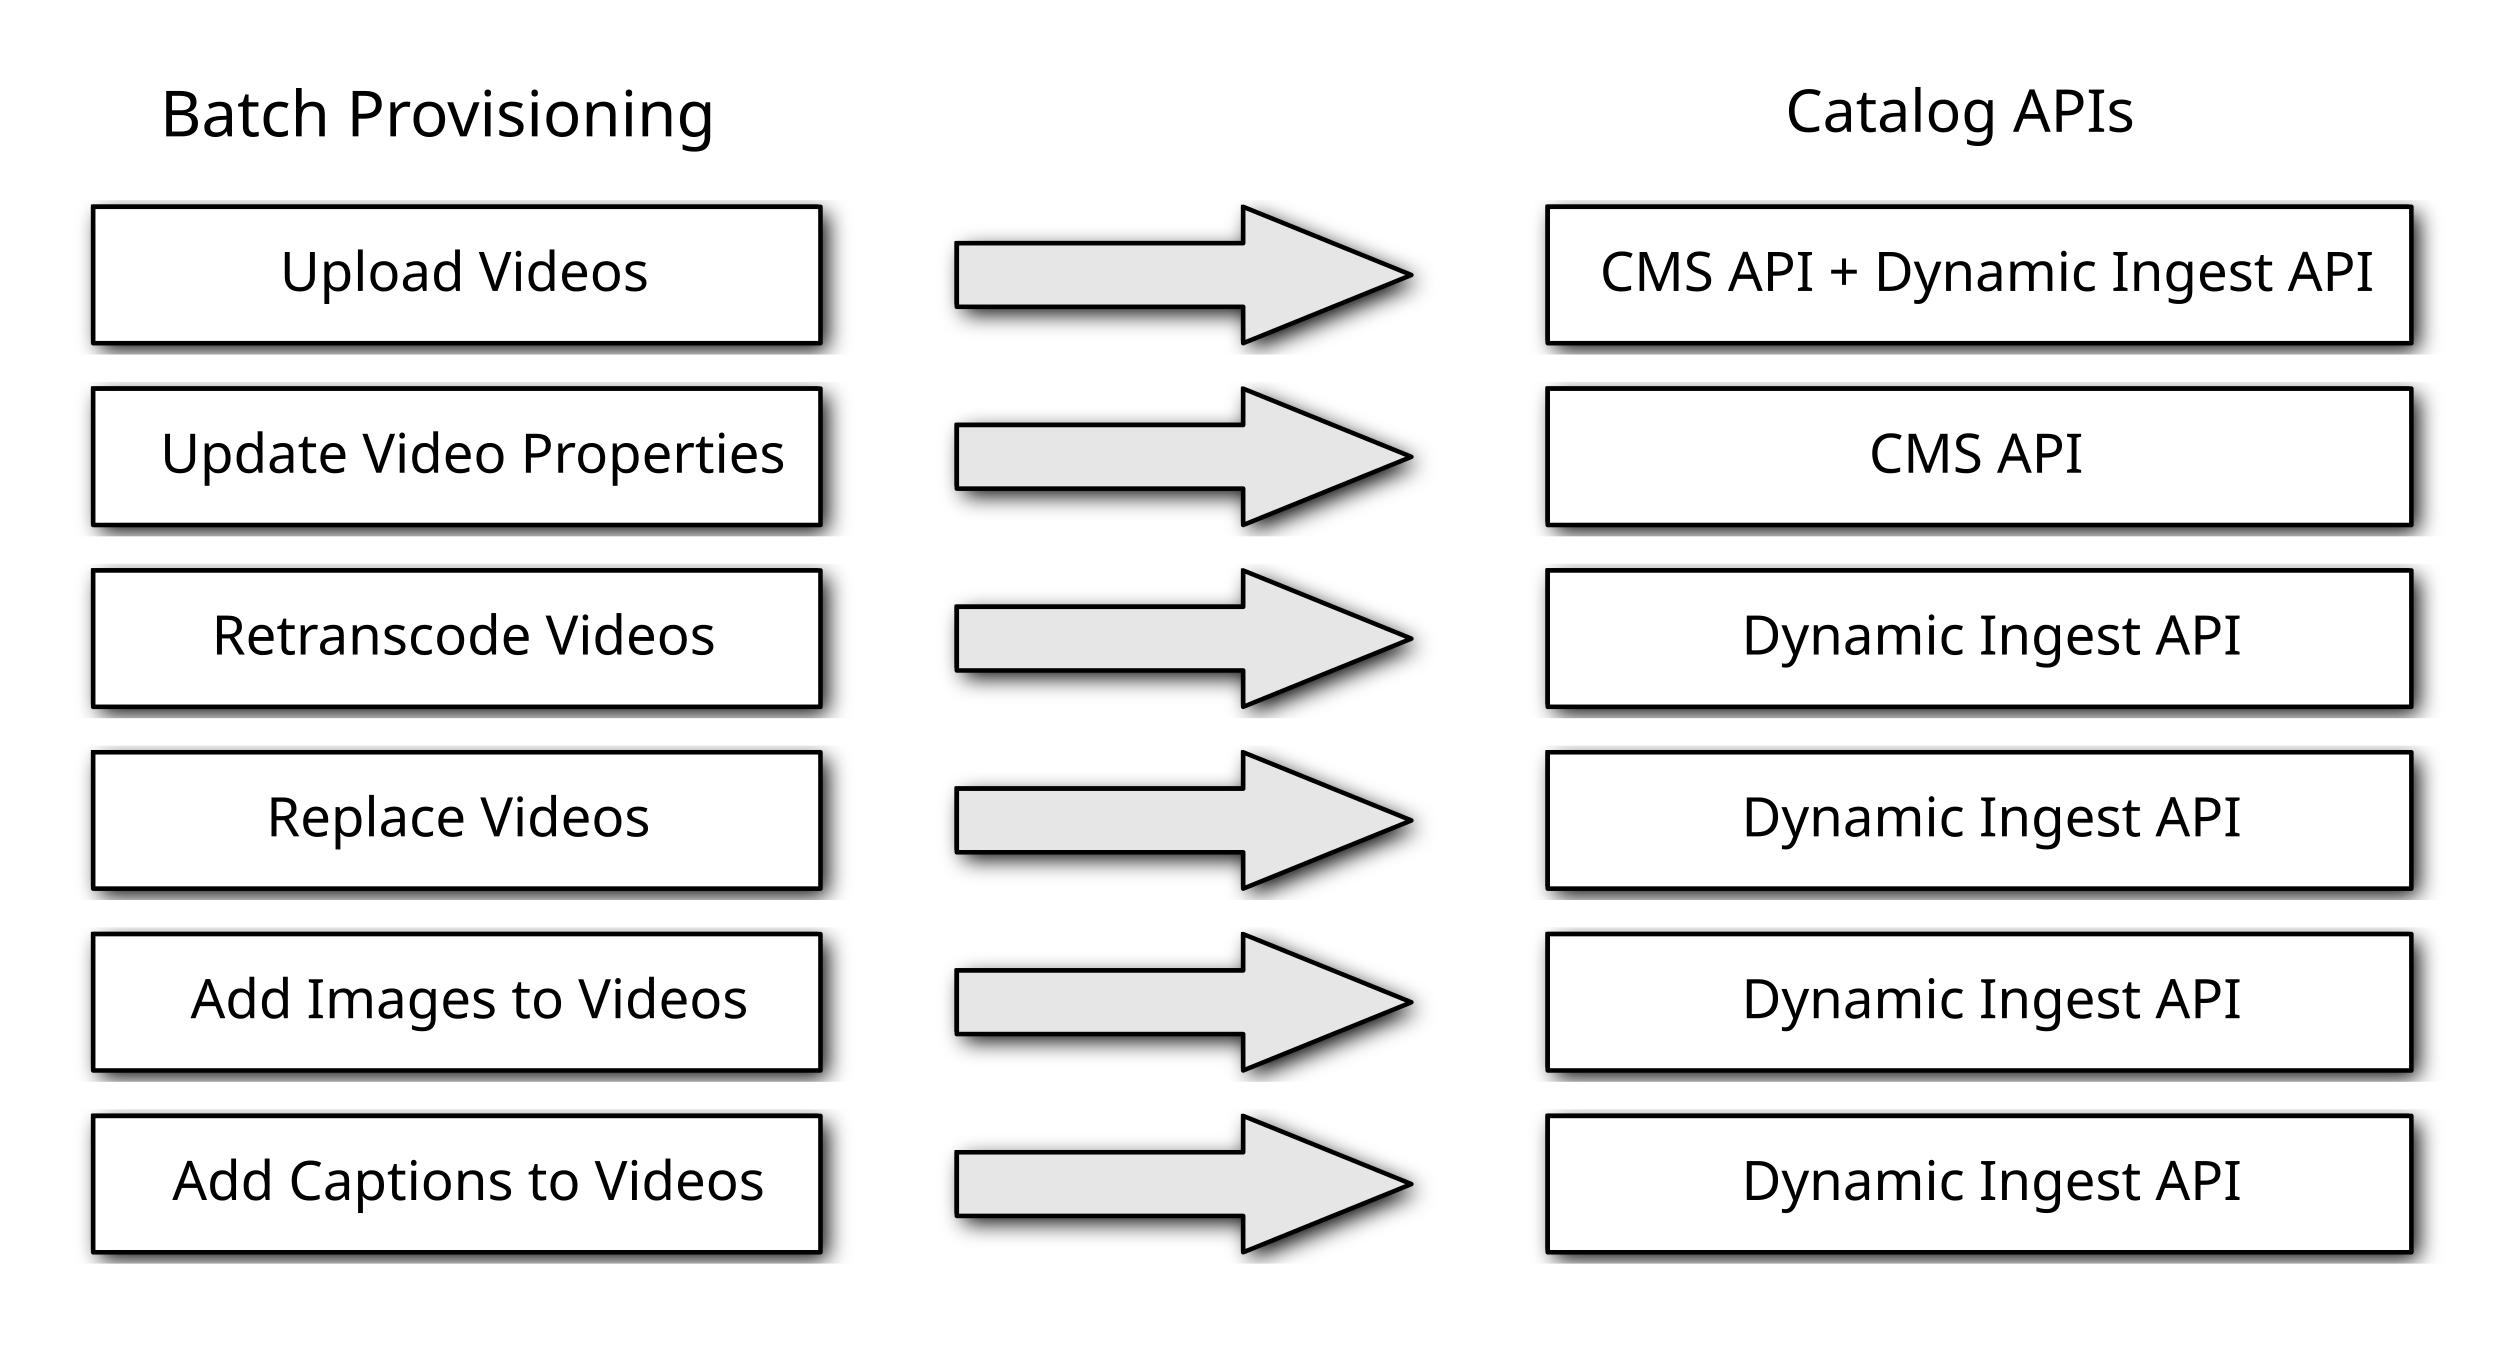
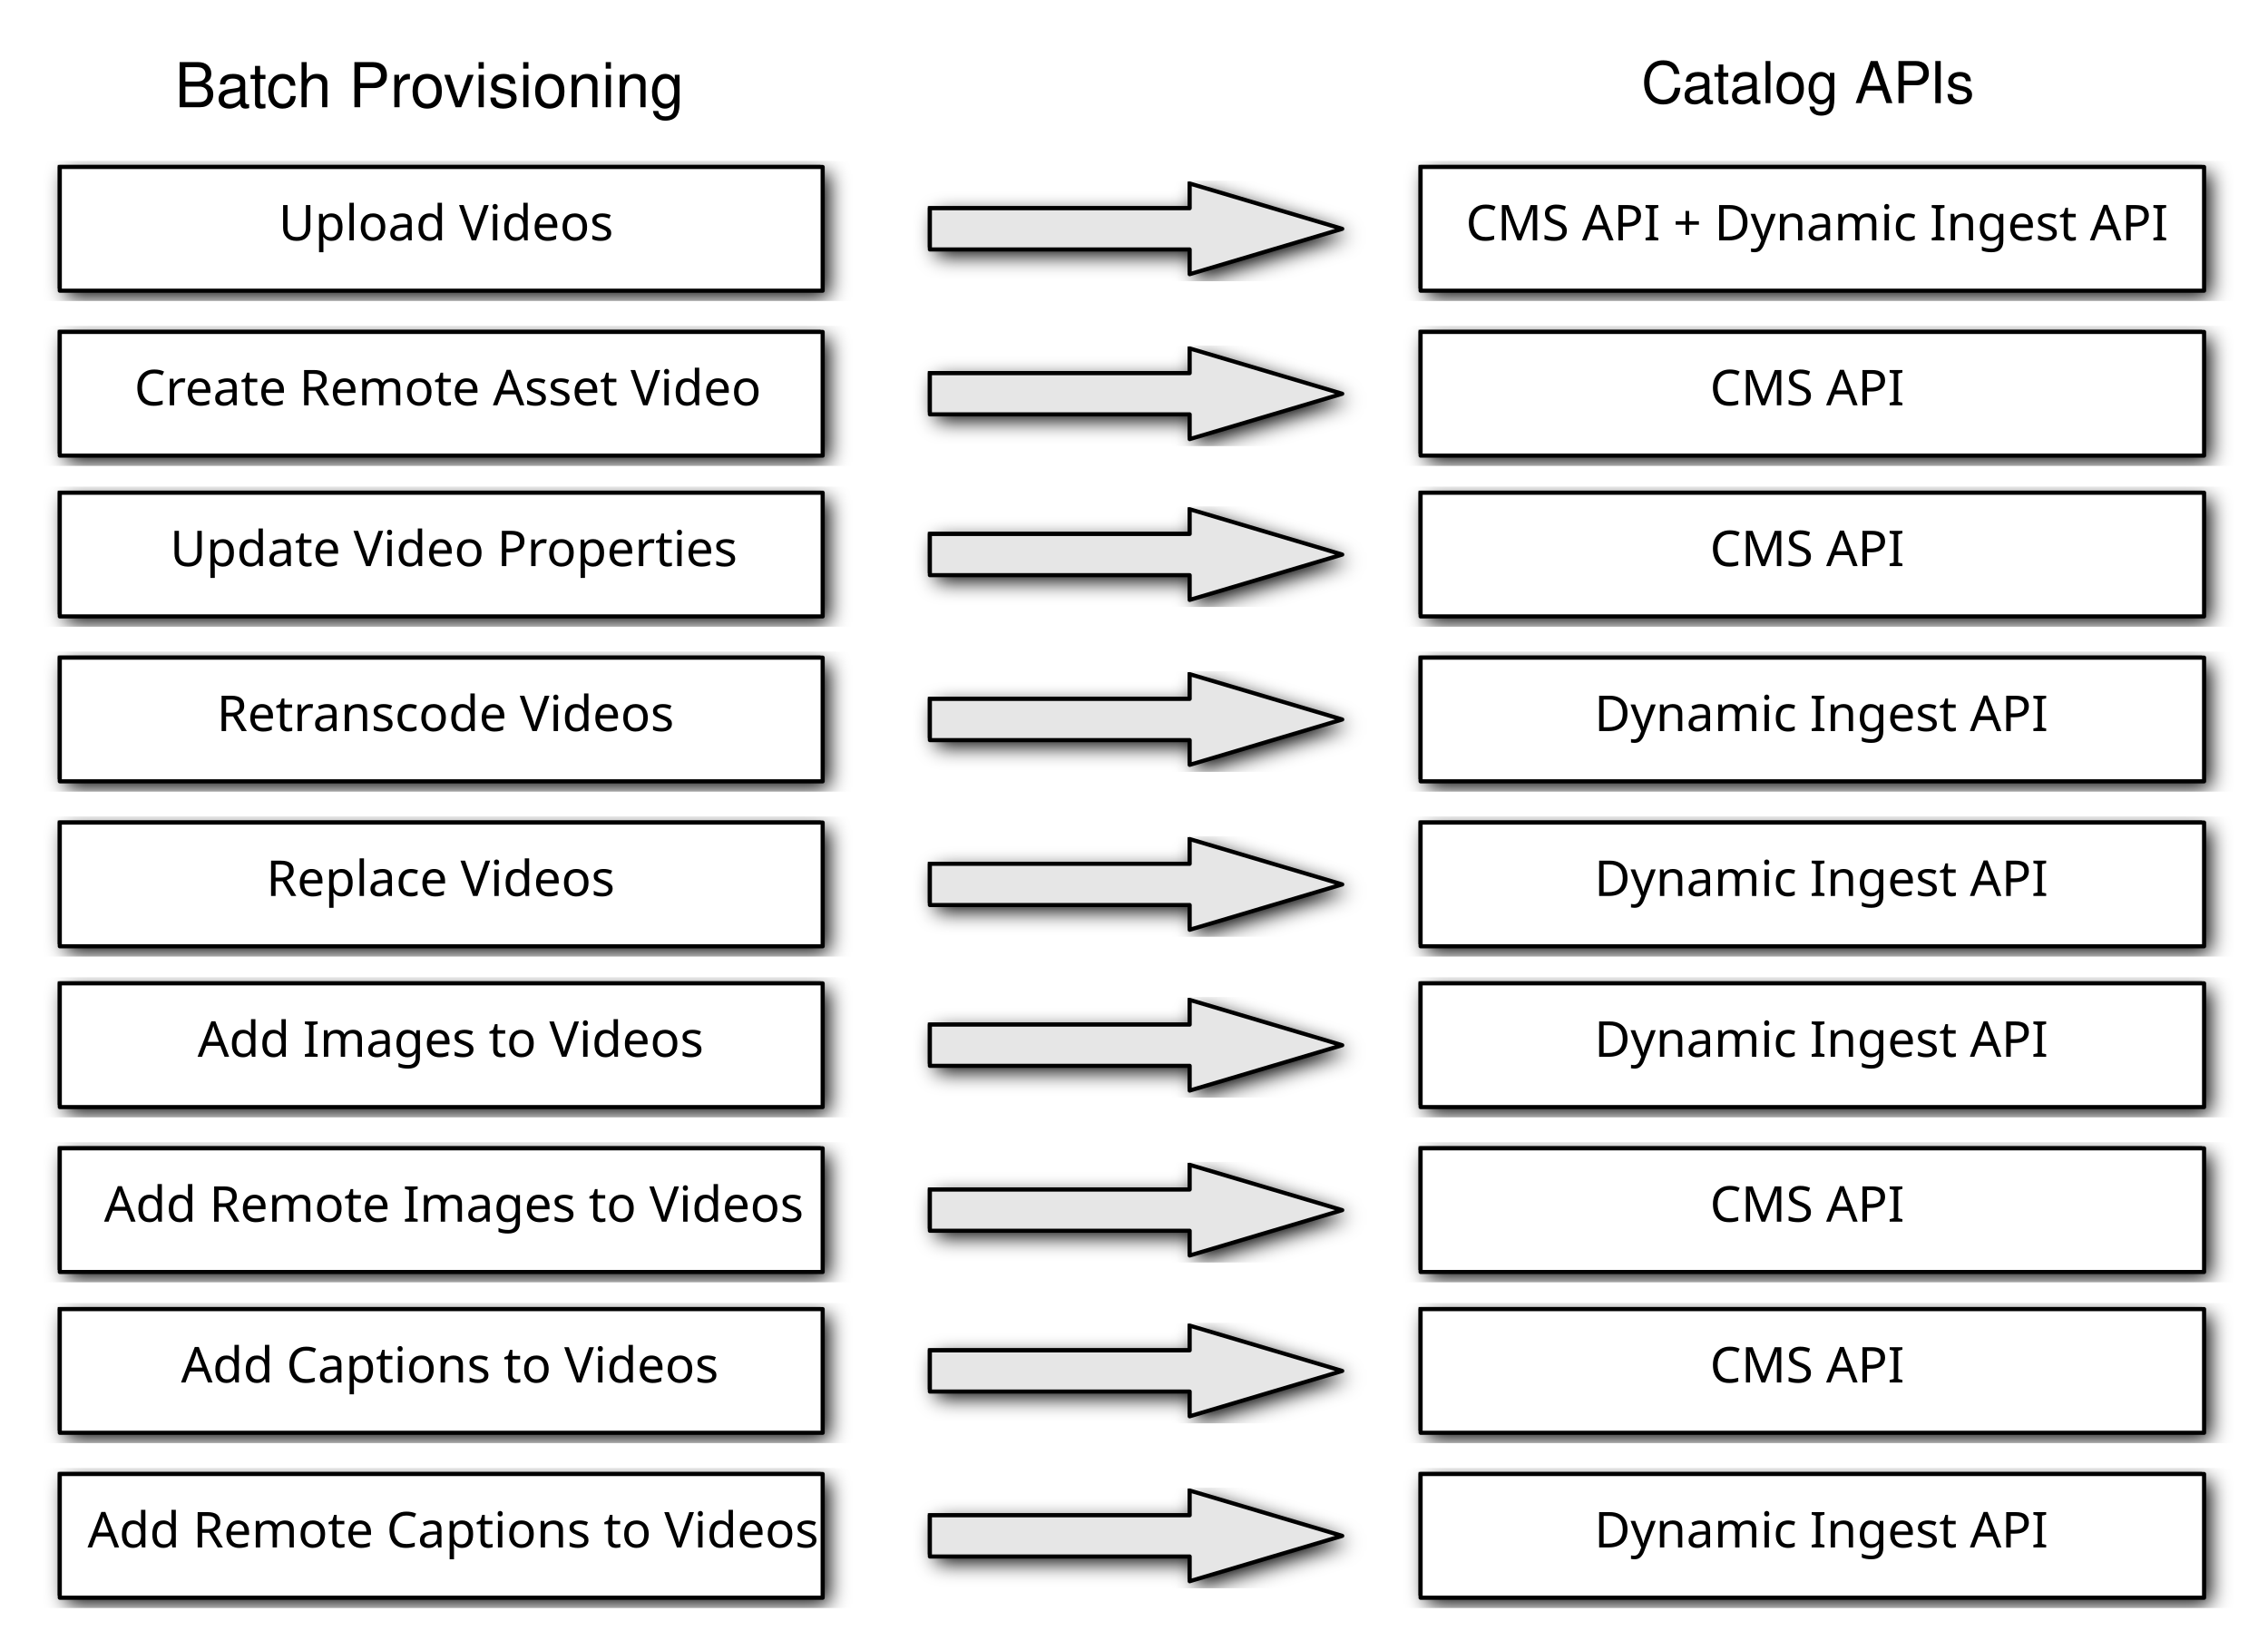
- <svg xmlns="http://www.w3.org/2000/svg" width="100%" height="100%" viewBox="0 0 550 300" version="1.1">
-   <g>
-     <path d="                 M35.00 17.00                 L166.00 17.00                 L166.00 34.00                 L35.00 34.00                 Z                 " fill="none" />
-     <text x="35.21" y="30.00">
-       <tspan style="font-family:Gotham-Book; font-size:14px; font-style:normal; font-weight:normal;" fill="rgb(0, 0, 0)">Batch Provisioning</tspan>
-     </text>
-   </g>
-   <g>
-     <path d="                 M393.00 17.00                 L476.00 17.00                 L476.00 33.00                 L393.00 33.00                 Z                 " fill="none" />
-     <text x="392.77" y="29.00">
-       <tspan style="font-family:Gotham-Book; font-size:13px; font-style:normal; font-weight:normal;" fill="rgb(0, 0, 0)">Catalog APIs</tspan>
+ <svg xmlns="http://www.w3.org/2000/svg" width="100%" height="100%" viewBox="0 0 550 400" version="1.1">
+   <g>
+     <path d="                 M39.00 12.00                 L170.00 12.00                 L170.00 29.00                 L39.00 29.00                 Z                 " fill="none" />
+     <text x="42.38" y="26.00">
+       <tspan style="font-family:Helvetica; font-size:15px; font-style:normal; font-weight:normal;" fill="rgb(0, 0, 0)">Batch Provisioning</tspan>
+     </text>
+   </g>
+   <g>
+     <path d="                 M397.00 12.00                 L480.00 12.00                 L480.00 28.00                 L397.00 28.00                 Z                 " fill="none" />
+     <text x="398.03" y="25.00">
+       <tspan style="font-family:Helvetica; font-size:14px; font-style:normal; font-weight:normal;" fill="rgb(0, 0, 0)">Catalog APIs</tspan>
    </text>
  </g>
  <g>
    <defs>
      <filter id="fillShadow-05D41B48-5A1C-421A-BDC2-87DFCA93D3B8">
        <feGaussianBlur in="SourceAlpha" stdDeviation="2.4" />
        <feOffset dx="2.0" dy="2.0" />
        <feMerge>
          <feMergeNode />
          <feMergeNode in="SourceGraphic" />
        </feMerge>
      </filter>
    </defs>
-     <rect x="20.00" y="45.00" width="160.00" height="30.00" fill="rgb(0, 0, 0)" filter="url(#fillShadow-05D41B48-5A1C-421A-BDC2-87DFCA93D3B8)" />
-   </g>
-   <g>
-     <rect x="20.00" y="45.00" width="160.00" height="30.00" transform="                 translate(0.5 0.5)                 " fill="rgb(255, 255, 255)" stroke-width="1.00" stroke-linecap="round" stroke-linejoin="round" stroke="rgb(0, 0, 0)" />
-     <text x="61.58" y="64.00">
+     <rect x="14.00" y="40.00" width="185.00" height="30.00" fill="rgb(0, 0, 0)" filter="url(#fillShadow-05D41B48-5A1C-421A-BDC2-87DFCA93D3B8)" />
+   </g>
+   <g>
+     <rect x="14.00" y="40.00" width="185.00" height="30.00" transform="                 translate(0.5 0.5)                 " fill="rgb(255, 255, 255)" stroke-width="1.00" stroke-linecap="round" stroke-linejoin="round" stroke="rgb(0, 0, 0)" />
+     <text x="67.58" y="58.30">
      <tspan style="font-family:ArialMT; font-size:12px; font-style:normal; font-weight:normal;" fill="rgb(0, 0, 0)">Upload Videos</tspan>
    </text>
  </g>
  <g>
    <defs>
      <filter id="fillShadow-5F86037B-9588-4F69-8775-E22D84B44BD7">
        <feGaussianBlur in="SourceAlpha" stdDeviation="2.4" />
        <feOffset dx="2.0" dy="2.0" />
        <feMerge>
          <feMergeNode />
          <feMergeNode in="SourceGraphic" />
        </feMerge>
      </filter>
    </defs>
-     <rect x="340.00" y="45.00" width="190.00" height="30.00" fill="rgb(0, 0, 0)" filter="url(#fillShadow-5F86037B-9588-4F69-8775-E22D84B44BD7)" />
-   </g>
-   <g>
-     <rect x="340.00" y="45.00" width="190.00" height="30.00" transform="                 translate(0.5 0.5)                 " fill="rgb(255, 255, 255)" stroke-width="1.00" stroke-linecap="round" stroke-linejoin="round" stroke="rgb(0, 0, 0)" />
-     <text x="351.97" y="64.00">
+     <rect x="344.00" y="40.00" width="190.00" height="30.00" fill="rgb(0, 0, 0)" filter="url(#fillShadow-5F86037B-9588-4F69-8775-E22D84B44BD7)" />
+   </g>
+   <g>
+     <rect x="344.00" y="40.00" width="190.00" height="30.00" transform="                 translate(0.5 0.5)                 " fill="rgb(255, 255, 255)" stroke-width="1.00" stroke-linecap="round" stroke-linejoin="round" stroke="rgb(0, 0, 0)" />
+     <text x="355.47" y="58.30">
      <tspan style="font-family:ArialMT; font-size:12px; font-style:normal; font-weight:normal;" fill="rgb(0, 0, 0)">CMS API + Dynamic Ingest API</tspan>
    </text>
  </g>
  <g>
    <defs>
      <filter id="fillShadow-657318CB-FA88-4A89-8826-FE591746198D">
        <feGaussianBlur in="SourceAlpha" stdDeviation="2.4" />
        <feOffset dx="2.0" dy="2.0" />
        <feMerge>
          <feMergeNode />
          <feMergeNode in="SourceGraphic" />
        </feMerge>
      </filter>
    </defs>
-     <rect x="20.00" y="85.00" width="160.00" height="30.00" fill="rgb(0, 0, 0)" filter="url(#fillShadow-657318CB-FA88-4A89-8826-FE591746198D)" />
-   </g>
-   <g>
-     <rect x="20.00" y="85.00" width="160.00" height="30.00" transform="                 translate(0.5 0.5)                 " fill="rgb(255, 255, 255)" stroke-width="1.00" stroke-linecap="round" stroke-linejoin="round" stroke="rgb(0, 0, 0)" />
-     <text x="35.24" y="104.00">
+     <rect x="14.00" y="119.00" width="185.00" height="30.00" fill="rgb(0, 0, 0)" filter="url(#fillShadow-657318CB-FA88-4A89-8826-FE591746198D)" />
+   </g>
+   <g>
+     <rect x="14.00" y="119.00" width="185.00" height="30.00" transform="                 translate(0.5 0.5)                 " fill="rgb(255, 255, 255)" stroke-width="1.00" stroke-linecap="round" stroke-linejoin="round" stroke="rgb(0, 0, 0)" />
+     <text x="41.24" y="137.30">
      <tspan style="font-family:ArialMT; font-size:12px; font-style:normal; font-weight:normal;" fill="rgb(0, 0, 0)">Update Video Properties</tspan>
    </text>
  </g>
  <g>
    <defs>
      <filter id="fillShadow-66BC590D-569F-493D-B3E7-B46869C81AAE">
        <feGaussianBlur in="SourceAlpha" stdDeviation="2.4" />
        <feOffset dx="2.0" dy="2.0" />
        <feMerge>
          <feMergeNode />
          <feMergeNode in="SourceGraphic" />
        </feMerge>
      </filter>
    </defs>
-     <rect x="340.00" y="85.00" width="190.00" height="30.00" fill="rgb(0, 0, 0)" filter="url(#fillShadow-66BC590D-569F-493D-B3E7-B46869C81AAE)" />
-   </g>
-   <g>
-     <rect x="340.00" y="85.00" width="190.00" height="30.00" transform="                 translate(0.5 0.5)                 " fill="rgb(255, 255, 255)" stroke-width="1.00" stroke-linecap="round" stroke-linejoin="round" stroke="rgb(0, 0, 0)" />
-     <text x="411.16" y="104.00">
+     <rect x="344.00" y="119.00" width="190.00" height="30.00" fill="rgb(0, 0, 0)" filter="url(#fillShadow-66BC590D-569F-493D-B3E7-B46869C81AAE)" />
+   </g>
+   <g>
+     <rect x="344.00" y="119.00" width="190.00" height="30.00" transform="                 translate(0.5 0.5)                 " fill="rgb(255, 255, 255)" stroke-width="1.00" stroke-linecap="round" stroke-linejoin="round" stroke="rgb(0, 0, 0)" />
+     <text x="414.66" y="137.30">
      <tspan style="font-family:ArialMT; font-size:12px; font-style:normal; font-weight:normal;" fill="rgb(0, 0, 0)">CMS API</tspan>
    </text>
  </g>
  <g>
    <defs>
      <filter id="fillShadow-74516B48-3F89-4FD7-A927-967001507EB3">
        <feGaussianBlur in="SourceAlpha" stdDeviation="2.4" />
        <feOffset dx="2.0" dy="2.0" />
        <feMerge>
          <feMergeNode />
          <feMergeNode in="SourceGraphic" />
        </feMerge>
      </filter>
    </defs>
-     <rect x="20.00" y="125.00" width="160.00" height="30.00" fill="rgb(0, 0, 0)" filter="url(#fillShadow-74516B48-3F89-4FD7-A927-967001507EB3)" />
-   </g>
-   <g>
-     <rect x="20.00" y="125.00" width="160.00" height="30.00" transform="                 translate(0.5 0.5)                 " fill="rgb(255, 255, 255)" stroke-width="1.00" stroke-linecap="round" stroke-linejoin="round" stroke="rgb(0, 0, 0)" />
-     <text x="46.58" y="144.00">
+     <rect x="14.00" y="159.00" width="185.00" height="30.00" fill="rgb(0, 0, 0)" filter="url(#fillShadow-74516B48-3F89-4FD7-A927-967001507EB3)" />
+   </g>
+   <g>
+     <rect x="14.00" y="159.00" width="185.00" height="30.00" transform="                 translate(0.5 0.5)                 " fill="rgb(255, 255, 255)" stroke-width="1.00" stroke-linecap="round" stroke-linejoin="round" stroke="rgb(0, 0, 0)" />
+     <text x="52.58" y="177.30">
      <tspan style="font-family:ArialMT; font-size:12px; font-style:normal; font-weight:normal;" fill="rgb(0, 0, 0)">Retranscode Videos</tspan>
    </text>
  </g>
  <g>
    <defs>
      <filter id="fillShadow-0B7E5EC7-CC86-4369-A937-68819FE5386E">
        <feGaussianBlur in="SourceAlpha" stdDeviation="2.4" />
        <feOffset dx="2.0" dy="2.0" />
        <feMerge>
          <feMergeNode />
          <feMergeNode in="SourceGraphic" />
        </feMerge>
      </filter>
    </defs>
-     <rect x="340.00" y="125.00" width="190.00" height="30.00" fill="rgb(0, 0, 0)" filter="url(#fillShadow-0B7E5EC7-CC86-4369-A937-68819FE5386E)" />
-   </g>
-   <g>
-     <rect x="340.00" y="125.00" width="190.00" height="30.00" transform="                 translate(0.5 0.5)                 " fill="rgb(255, 255, 255)" stroke-width="1.00" stroke-linecap="round" stroke-linejoin="round" stroke="rgb(0, 0, 0)" />
-     <text x="383.14" y="144.00">
+     <rect x="344.00" y="159.00" width="190.00" height="30.00" fill="rgb(0, 0, 0)" filter="url(#fillShadow-0B7E5EC7-CC86-4369-A937-68819FE5386E)" />
+   </g>
+   <g>
+     <rect x="344.00" y="159.00" width="190.00" height="30.00" transform="                 translate(0.5 0.5)                 " fill="rgb(255, 255, 255)" stroke-width="1.00" stroke-linecap="round" stroke-linejoin="round" stroke="rgb(0, 0, 0)" />
+     <text x="386.64" y="177.30">
      <tspan style="font-family:ArialMT; font-size:12px; font-style:normal; font-weight:normal;" fill="rgb(0, 0, 0)">Dynamic Ingest API</tspan>
    </text>
  </g>
  <g>
    <defs>
-       <filter id="fillShadow-44FAF174-7819-406F-B3EA-0B419424BADE">
-         <feGaussianBlur in="SourceAlpha" stdDeviation="2.4" />
-         <feOffset dx="2.0" dy="2.0" />
-         <feMerge>
-           <feMergeNode />
-           <feMergeNode in="SourceGraphic" />
-         </feMerge>
-       </filter>
-     </defs>
-     <path d="                 M210.00 53.00                 L273.00 53.00                 L273.00 45.00                 L310.00 60.00                 L273.00 75.00                 L273.00 67.00                 L210.00 67.00                 Z                 " fill="rgb(0, 0, 0)" filter="url(#fillShadow-44FAF174-7819-406F-B3EA-0B419424BADE)" />
-   </g>
-   <g>
-     <path d="                 M210.00 53.00                 L273.00 53.00                 L273.00 45.00                 L310.00 60.00                 L273.00 75.00                 L273.00 67.00                 L210.00 67.00                 Z                 " transform="                 translate(0.5 0.5)                 " fill="rgb(230, 230, 230)" stroke-width="1.00" stroke-linecap="round" stroke-linejoin="round" stroke="rgb(0, 0, 0)" />
-   </g>
-   <g>
-     <defs>
      <filter id="fillShadow-9A17807F-631B-4B9C-AB9F-41D22FA5F417">
        <feGaussianBlur in="SourceAlpha" stdDeviation="2.4" />
        <feOffset dx="2.0" dy="2.0" />
        <feMerge>
          <feMergeNode />
          <feMergeNode in="SourceGraphic" />
        </feMerge>
      </filter>
    </defs>
-     <path d="                 M210.00 93.00                 L273.00 93.00                 L273.00 85.00                 L310.00 100.00                 L273.00 115.00                 L273.00 107.00                 L210.00 107.00                 Z                 " fill="rgb(0, 0, 0)" filter="url(#fillShadow-9A17807F-631B-4B9C-AB9F-41D22FA5F417)" />
-   </g>
-   <g>
-     <path d="                 M210.00 93.00                 L273.00 93.00                 L273.00 85.00                 L310.00 100.00                 L273.00 115.00                 L273.00 107.00                 L210.00 107.00                 Z                 " transform="                 translate(0.5 0.5)                 " fill="rgb(230, 230, 230)" stroke-width="1.00" stroke-linecap="round" stroke-linejoin="round" stroke="rgb(0, 0, 0)" />
-   </g>
-   <g>
-     <defs>
-       <filter id="fillShadow-11B69DED-30AE-4A8F-B701-B68890385330">
-         <feGaussianBlur in="SourceAlpha" stdDeviation="2.4" />
-         <feOffset dx="2.0" dy="2.0" />
-         <feMerge>
-           <feMergeNode />
-           <feMergeNode in="SourceGraphic" />
-         </feMerge>
-       </filter>
-     </defs>
-     <path d="                 M210.00 133.00                 L273.00 133.00                 L273.00 125.00                 L310.00 140.00                 L273.00 155.00                 L273.00 147.00                 L210.00 147.00                 Z                 " fill="rgb(0, 0, 0)" filter="url(#fillShadow-11B69DED-30AE-4A8F-B701-B68890385330)" />
-   </g>
-   <g>
-     <path d="                 M210.00 133.00                 L273.00 133.00                 L273.00 125.00                 L310.00 140.00                 L273.00 155.00                 L273.00 147.00                 L210.00 147.00                 Z                 " transform="                 translate(0.5 0.5)                 " fill="rgb(230, 230, 230)" stroke-width="1.00" stroke-linecap="round" stroke-linejoin="round" stroke="rgb(0, 0, 0)" />
+     <path d="                 M225.00 129.00                 L288.00 129.00                 L288.00 123.00                 L325.00 134.00                 L288.00 145.00                 L288.00 139.00                 L225.00 139.00                 Z                 " fill="rgb(0, 0, 0)" filter="url(#fillShadow-9A17807F-631B-4B9C-AB9F-41D22FA5F417)" />
+   </g>
+   <g>
+     <path d="                 M225.00 129.00                 L288.00 129.00                 L288.00 123.00                 L325.00 134.00                 L288.00 145.00                 L288.00 139.00                 L225.00 139.00                 Z                 " transform="                 translate(0.5 0.5)                 " fill="rgb(230, 230, 230)" stroke-width="1.00" stroke-linecap="round" stroke-linejoin="round" stroke="rgb(0, 0, 0)" />
+   </g>
+   <g>
+     <defs>
+       <filter id="fillShadow-969484D8-5D9D-44B9-8486-24EA9D04F856">
+         <feGaussianBlur in="SourceAlpha" stdDeviation="2.4" />
+         <feOffset dx="2.0" dy="2.0" />
+         <feMerge>
+           <feMergeNode />
+           <feMergeNode in="SourceGraphic" />
+         </feMerge>
+       </filter>
+     </defs>
+     <path d="                 M225.00 169.00                 L288.00 169.00                 L288.00 163.00                 L325.00 174.00                 L288.00 185.00                 L288.00 179.00                 L225.00 179.00                 Z                 " fill="rgb(0, 0, 0)" filter="url(#fillShadow-969484D8-5D9D-44B9-8486-24EA9D04F856)" />
+   </g>
+   <g>
+     <path d="                 M225.00 169.00                 L288.00 169.00                 L288.00 163.00                 L325.00 174.00                 L288.00 185.00                 L288.00 179.00                 L225.00 179.00                 Z                 " transform="                 translate(0.5 0.5)                 " fill="rgb(230, 230, 230)" stroke-width="1.00" stroke-linecap="round" stroke-linejoin="round" stroke="rgb(0, 0, 0)" />
+   </g>
+   <g>
+     <defs>
+       <filter id="fillShadow-77178235-16D3-4220-B84D-B2772FA564AA">
+         <feGaussianBlur in="SourceAlpha" stdDeviation="2.4" />
+         <feOffset dx="2.0" dy="2.0" />
+         <feMerge>
+           <feMergeNode />
+           <feMergeNode in="SourceGraphic" />
+         </feMerge>
+       </filter>
+     </defs>
+     <path d="                 M225.00 209.00                 L288.00 209.00                 L288.00 203.00                 L325.00 214.00                 L288.00 225.00                 L288.00 219.00                 L225.00 219.00                 Z                 " fill="rgb(0, 0, 0)" filter="url(#fillShadow-77178235-16D3-4220-B84D-B2772FA564AA)" />
+   </g>
+   <g>
+     <path d="                 M225.00 209.00                 L288.00 209.00                 L288.00 203.00                 L325.00 214.00                 L288.00 225.00                 L288.00 219.00                 L225.00 219.00                 Z                 " transform="                 translate(0.5 0.5)                 " fill="rgb(230, 230, 230)" stroke-width="1.00" stroke-linecap="round" stroke-linejoin="round" stroke="rgb(0, 0, 0)" />
+   </g>
+   <g>
+     <defs>
+       <filter id="fillShadow-EDC179D5-6273-478F-B428-E745B12CB44D">
+         <feGaussianBlur in="SourceAlpha" stdDeviation="2.4" />
+         <feOffset dx="2.0" dy="2.0" />
+         <feMerge>
+           <feMergeNode />
+           <feMergeNode in="SourceGraphic" />
+         </feMerge>
+       </filter>
+     </defs>
+     <path d="                 M225.00 248.00                 L288.00 248.00                 L288.00 242.00                 L325.00 253.00                 L288.00 264.00                 L288.00 258.00                 L225.00 258.00                 Z                 " fill="rgb(0, 0, 0)" filter="url(#fillShadow-EDC179D5-6273-478F-B428-E745B12CB44D)" />
+   </g>
+   <g>
+     <path d="                 M225.00 248.00                 L288.00 248.00                 L288.00 242.00                 L325.00 253.00                 L288.00 264.00                 L288.00 258.00                 L225.00 258.00                 Z                 " transform="                 translate(0.5 0.5)                 " fill="rgb(230, 230, 230)" stroke-width="1.00" stroke-linecap="round" stroke-linejoin="round" stroke="rgb(0, 0, 0)" />
+   </g>
+   <g>
+     <defs>
+       <filter id="fillShadow-D4EB07D6-4D29-4629-B7A3-DF2DBD5129AD">
+         <feGaussianBlur in="SourceAlpha" stdDeviation="2.4" />
+         <feOffset dx="2.0" dy="2.0" />
+         <feMerge>
+           <feMergeNode />
+           <feMergeNode in="SourceGraphic" />
+         </feMerge>
+       </filter>
+     </defs>
+     <path d="                 M225.00 288.00                 L288.00 288.00                 L288.00 282.00                 L325.00 293.00                 L288.00 304.00                 L288.00 298.00                 L225.00 298.00                 Z                 " fill="rgb(0, 0, 0)" filter="url(#fillShadow-D4EB07D6-4D29-4629-B7A3-DF2DBD5129AD)" />
+   </g>
+   <g>
+     <path d="                 M225.00 288.00                 L288.00 288.00                 L288.00 282.00                 L325.00 293.00                 L288.00 304.00                 L288.00 298.00                 L225.00 298.00                 Z                 " transform="                 translate(0.5 0.5)                 " fill="rgb(230, 230, 230)" stroke-width="1.00" stroke-linecap="round" stroke-linejoin="round" stroke="rgb(0, 0, 0)" />
+   </g>
+   <g>
+     <defs>
+       <filter id="fillShadow-AD484C1C-B41E-47D4-A6F7-D901FB57FB16">
+         <feGaussianBlur in="SourceAlpha" stdDeviation="2.4" />
+         <feOffset dx="2.0" dy="2.0" />
+         <feMerge>
+           <feMergeNode />
+           <feMergeNode in="SourceGraphic" />
+         </feMerge>
+       </filter>
+     </defs>
+     <path d="                 M225.00 327.00                 L288.00 327.00                 L288.00 321.00                 L325.00 332.00                 L288.00 343.00                 L288.00 337.00                 L225.00 337.00                 Z                 " fill="rgb(0, 0, 0)" filter="url(#fillShadow-AD484C1C-B41E-47D4-A6F7-D901FB57FB16)" />
+   </g>
+   <g>
+     <path d="                 M225.00 327.00                 L288.00 327.00                 L288.00 321.00                 L325.00 332.00                 L288.00 343.00                 L288.00 337.00                 L225.00 337.00                 Z                 " transform="                 translate(0.5 0.5)                 " fill="rgb(230, 230, 230)" stroke-width="1.00" stroke-linecap="round" stroke-linejoin="round" stroke="rgb(0, 0, 0)" />
+   </g>
+   <g>
+     <defs>
+       <filter id="fillShadow-4E4C753D-D9B4-4B29-925B-B6D5AD9732D2">
+         <feGaussianBlur in="SourceAlpha" stdDeviation="2.4" />
+         <feOffset dx="2.0" dy="2.0" />
+         <feMerge>
+           <feMergeNode />
+           <feMergeNode in="SourceGraphic" />
+         </feMerge>
+       </filter>
+     </defs>
+     <path d="                 M225.00 367.00                 L288.00 367.00                 L288.00 361.00                 L325.00 372.00                 L288.00 383.00                 L288.00 377.00                 L225.00 377.00                 Z                 " fill="rgb(0, 0, 0)" filter="url(#fillShadow-4E4C753D-D9B4-4B29-925B-B6D5AD9732D2)" />
+   </g>
+   <g>
+     <path d="                 M225.00 367.00                 L288.00 367.00                 L288.00 361.00                 L325.00 372.00                 L288.00 383.00                 L288.00 377.00                 L225.00 377.00                 Z                 " transform="                 translate(0.5 0.5)                 " fill="rgb(230, 230, 230)" stroke-width="1.00" stroke-linecap="round" stroke-linejoin="round" stroke="rgb(0, 0, 0)" />
+   </g>
+   <g>
+     <defs>
+       <filter id="fillShadow-C9431F7E-60EC-42D9-BA76-78E6F34A2986">
+         <feGaussianBlur in="SourceAlpha" stdDeviation="2.4" />
+         <feOffset dx="2.0" dy="2.0" />
+         <feMerge>
+           <feMergeNode />
+           <feMergeNode in="SourceGraphic" />
+         </feMerge>
+       </filter>
+     </defs>
+     <path d="                 M225.00 90.00                 L288.00 90.00                 L288.00 84.00                 L325.00 95.00                 L288.00 106.00                 L288.00 100.00                 L225.00 100.00                 Z                 " fill="rgb(0, 0, 0)" filter="url(#fillShadow-C9431F7E-60EC-42D9-BA76-78E6F34A2986)" />
+   </g>
+   <g>
+     <path d="                 M225.00 90.00                 L288.00 90.00                 L288.00 84.00                 L325.00 95.00                 L288.00 106.00                 L288.00 100.00                 L225.00 100.00                 Z                 " transform="                 translate(0.5 0.5)                 " fill="rgb(230, 230, 230)" stroke-width="1.00" stroke-linecap="round" stroke-linejoin="round" stroke="rgb(0, 0, 0)" />
+   </g>
+   <g>
+     <defs>
+       <filter id="fillShadow-615C5B5A-8144-45E0-BC48-1DB780684EB9">
+         <feGaussianBlur in="SourceAlpha" stdDeviation="2.4" />
+         <feOffset dx="2.0" dy="2.0" />
+         <feMerge>
+           <feMergeNode />
+           <feMergeNode in="SourceGraphic" />
+         </feMerge>
+       </filter>
+     </defs>
+     <path d="                 M225.00 50.00                 L288.00 50.00                 L288.00 44.00                 L325.00 55.00                 L288.00 66.00                 L288.00 60.00                 L225.00 60.00                 Z                 " fill="rgb(0, 0, 0)" filter="url(#fillShadow-615C5B5A-8144-45E0-BC48-1DB780684EB9)" />
+   </g>
+   <g>
+     <path d="                 M225.00 50.00                 L288.00 50.00                 L288.00 44.00                 L325.00 55.00                 L288.00 66.00                 L288.00 60.00                 L225.00 60.00                 Z                 " transform="                 translate(0.5 0.5)                 " fill="rgb(230, 230, 230)" stroke-width="1.00" stroke-linecap="round" stroke-linejoin="round" stroke="rgb(0, 0, 0)" />
  </g>
  <g>
    <defs>
      <filter id="fillShadow-E449F4B9-DD25-4BB1-BD8C-CF75AF089F7A">
        <feGaussianBlur in="SourceAlpha" stdDeviation="2.4" />
        <feOffset dx="2.0" dy="2.0" />
        <feMerge>
          <feMergeNode />
          <feMergeNode in="SourceGraphic" />
        </feMerge>
      </filter>
    </defs>
-     <rect x="20.00" y="205.00" width="160.00" height="30.00" fill="rgb(0, 0, 0)" filter="url(#fillShadow-E449F4B9-DD25-4BB1-BD8C-CF75AF089F7A)" />
-   </g>
-   <g>
-     <rect x="20.00" y="205.00" width="160.00" height="30.00" transform="                 translate(0.5 0.5)                 " fill="rgb(255, 255, 255)" stroke-width="1.00" stroke-linecap="round" stroke-linejoin="round" stroke="rgb(0, 0, 0)" />
-     <text x="41.91" y="224.00">
+     <rect x="14.00" y="238.00" width="185.00" height="30.00" fill="rgb(0, 0, 0)" filter="url(#fillShadow-E449F4B9-DD25-4BB1-BD8C-CF75AF089F7A)" />
+   </g>
+   <g>
+     <rect x="14.00" y="238.00" width="185.00" height="30.00" transform="                 translate(0.5 0.5)                 " fill="rgb(255, 255, 255)" stroke-width="1.00" stroke-linecap="round" stroke-linejoin="round" stroke="rgb(0, 0, 0)" />
+     <text x="47.91" y="256.30">
      <tspan style="font-family:ArialMT; font-size:12px; font-style:normal; font-weight:normal;" fill="rgb(0, 0, 0)">Add Images to Videos</tspan>
    </text>
  </g>
  <g>
    <defs>
+       <filter id="fillShadow-316F973E-8DED-4202-9C4E-1B4538DF4701">
+         <feGaussianBlur in="SourceAlpha" stdDeviation="2.4" />
+         <feOffset dx="2.0" dy="2.0" />
+         <feMerge>
+           <feMergeNode />
+           <feMergeNode in="SourceGraphic" />
+         </feMerge>
+       </filter>
+     </defs>
+     <rect x="14.00" y="278.00" width="185.00" height="30.00" fill="rgb(0, 0, 0)" filter="url(#fillShadow-316F973E-8DED-4202-9C4E-1B4538DF4701)" />
+   </g>
+   <g>
+     <rect x="14.00" y="278.00" width="185.00" height="30.00" transform="                 translate(0.5 0.5)                 " fill="rgb(255, 255, 255)" stroke-width="1.00" stroke-linecap="round" stroke-linejoin="round" stroke="rgb(0, 0, 0)" />
+     <text x="25.23" y="296.30">
+       <tspan style="font-family:ArialMT; font-size:12px; font-style:normal; font-weight:normal;" fill="rgb(0, 0, 0)">Add Remote Images to Videos</tspan>
+     </text>
+   </g>
+   <g>
+     <defs>
      <filter id="fillShadow-DF8DFB6A-4918-4720-B6EB-6F727E60F861">
        <feGaussianBlur in="SourceAlpha" stdDeviation="2.4" />
        <feOffset dx="2.0" dy="2.0" />
        <feMerge>
          <feMergeNode />
          <feMergeNode in="SourceGraphic" />
        </feMerge>
      </filter>
    </defs>
-     <rect x="340.00" y="205.00" width="190.00" height="30.00" fill="rgb(0, 0, 0)" filter="url(#fillShadow-DF8DFB6A-4918-4720-B6EB-6F727E60F861)" />
-   </g>
-   <g>
-     <rect x="340.00" y="205.00" width="190.00" height="30.00" transform="                 translate(0.5 0.5)                 " fill="rgb(255, 255, 255)" stroke-width="1.00" stroke-linecap="round" stroke-linejoin="round" stroke="rgb(0, 0, 0)" />
-     <text x="383.14" y="224.00">
+     <rect x="344.00" y="238.00" width="190.00" height="30.00" fill="rgb(0, 0, 0)" filter="url(#fillShadow-DF8DFB6A-4918-4720-B6EB-6F727E60F861)" />
+   </g>
+   <g>
+     <rect x="344.00" y="238.00" width="190.00" height="30.00" transform="                 translate(0.5 0.5)                 " fill="rgb(255, 255, 255)" stroke-width="1.00" stroke-linecap="round" stroke-linejoin="round" stroke="rgb(0, 0, 0)" />
+     <text x="386.64" y="256.30">
      <tspan style="font-family:ArialMT; font-size:12px; font-style:normal; font-weight:normal;" fill="rgb(0, 0, 0)">Dynamic Ingest API</tspan>
    </text>
  </g>
  <g>
    <defs>
-       <filter id="fillShadow-F44D0342-A1E8-4E87-8FAA-0F51F66660EF">
-         <feGaussianBlur in="SourceAlpha" stdDeviation="2.4" />
-         <feOffset dx="2.0" dy="2.0" />
-         <feMerge>
-           <feMergeNode />
-           <feMergeNode in="SourceGraphic" />
-         </feMerge>
-       </filter>
-     </defs>
-     <path d="                 M210.00 213.00                 L273.00 213.00                 L273.00 205.00                 L310.00 220.00                 L273.00 235.00                 L273.00 227.00                 L210.00 227.00                 Z                 " fill="rgb(0, 0, 0)" filter="url(#fillShadow-F44D0342-A1E8-4E87-8FAA-0F51F66660EF)" />
-   </g>
-   <g>
-     <path d="                 M210.00 213.00                 L273.00 213.00                 L273.00 205.00                 L310.00 220.00                 L273.00 235.00                 L273.00 227.00                 L210.00 227.00                 Z                 " transform="                 translate(0.5 0.5)                 " fill="rgb(230, 230, 230)" stroke-width="1.00" stroke-linecap="round" stroke-linejoin="round" stroke="rgb(0, 0, 0)" />
+       <filter id="fillShadow-5C201236-701A-4FAE-98FF-1B7D370C83E3">
+         <feGaussianBlur in="SourceAlpha" stdDeviation="2.4" />
+         <feOffset dx="2.0" dy="2.0" />
+         <feMerge>
+           <feMergeNode />
+           <feMergeNode in="SourceGraphic" />
+         </feMerge>
+       </filter>
+     </defs>
+     <rect x="344.00" y="278.00" width="190.00" height="30.00" fill="rgb(0, 0, 0)" filter="url(#fillShadow-5C201236-701A-4FAE-98FF-1B7D370C83E3)" />
+   </g>
+   <g>
+     <rect x="344.00" y="278.00" width="190.00" height="30.00" transform="                 translate(0.5 0.5)                 " fill="rgb(255, 255, 255)" stroke-width="1.00" stroke-linecap="round" stroke-linejoin="round" stroke="rgb(0, 0, 0)" />
+     <text x="414.66" y="296.30">
+       <tspan style="font-family:ArialMT; font-size:12px; font-style:normal; font-weight:normal;" fill="rgb(0, 0, 0)">CMS API</tspan>
+     </text>
  </g>
  <g>
    <defs>
      <filter id="fillShadow-1210040C-4DA4-43B5-93C1-A9F284148074">
        <feGaussianBlur in="SourceAlpha" stdDeviation="2.4" />
        <feOffset dx="2.0" dy="2.0" />
        <feMerge>
          <feMergeNode />
          <feMergeNode in="SourceGraphic" />
        </feMerge>
      </filter>
    </defs>
-     <rect x="20.00" y="165.00" width="160.00" height="30.00" fill="rgb(0, 0, 0)" filter="url(#fillShadow-1210040C-4DA4-43B5-93C1-A9F284148074)" />
-   </g>
-   <g>
-     <rect x="20.00" y="165.00" width="160.00" height="30.00" transform="                 translate(0.5 0.5)                 " fill="rgb(255, 255, 255)" stroke-width="1.00" stroke-linecap="round" stroke-linejoin="round" stroke="rgb(0, 0, 0)" />
-     <text x="58.58" y="184.00">
+     <rect x="14.00" y="199.00" width="185.00" height="30.00" fill="rgb(0, 0, 0)" filter="url(#fillShadow-1210040C-4DA4-43B5-93C1-A9F284148074)" />
+   </g>
+   <g>
+     <rect x="14.00" y="199.00" width="185.00" height="30.00" transform="                 translate(0.5 0.5)                 " fill="rgb(255, 255, 255)" stroke-width="1.00" stroke-linecap="round" stroke-linejoin="round" stroke="rgb(0, 0, 0)" />
+     <text x="64.58" y="217.30">
      <tspan style="font-family:ArialMT; font-size:12px; font-style:normal; font-weight:normal;" fill="rgb(0, 0, 0)">Replace Videos</tspan>
    </text>
  </g>
  <g>
    <defs>
      <filter id="fillShadow-2696FEC4-A583-4A49-944C-2951B51E9CCF">
        <feGaussianBlur in="SourceAlpha" stdDeviation="2.4" />
        <feOffset dx="2.0" dy="2.0" />
        <feMerge>
          <feMergeNode />
          <feMergeNode in="SourceGraphic" />
        </feMerge>
      </filter>
    </defs>
-     <rect x="340.00" y="165.00" width="190.00" height="30.00" fill="rgb(0, 0, 0)" filter="url(#fillShadow-2696FEC4-A583-4A49-944C-2951B51E9CCF)" />
-   </g>
-   <g>
-     <rect x="340.00" y="165.00" width="190.00" height="30.00" transform="                 translate(0.5 0.5)                 " fill="rgb(255, 255, 255)" stroke-width="1.00" stroke-linecap="round" stroke-linejoin="round" stroke="rgb(0, 0, 0)" />
-     <text x="383.14" y="184.00">
+     <rect x="344.00" y="199.00" width="190.00" height="30.00" fill="rgb(0, 0, 0)" filter="url(#fillShadow-2696FEC4-A583-4A49-944C-2951B51E9CCF)" />
+   </g>
+   <g>
+     <rect x="344.00" y="199.00" width="190.00" height="30.00" transform="                 translate(0.5 0.5)                 " fill="rgb(255, 255, 255)" stroke-width="1.00" stroke-linecap="round" stroke-linejoin="round" stroke="rgb(0, 0, 0)" />
+     <text x="386.64" y="217.30">
      <tspan style="font-family:ArialMT; font-size:12px; font-style:normal; font-weight:normal;" fill="rgb(0, 0, 0)">Dynamic Ingest API</tspan>
    </text>
  </g>
  <g>
    <defs>
-       <filter id="fillShadow-37CAE3DA-589B-447B-9A80-C999FBE7419A">
-         <feGaussianBlur in="SourceAlpha" stdDeviation="2.4" />
-         <feOffset dx="2.0" dy="2.0" />
-         <feMerge>
-           <feMergeNode />
-           <feMergeNode in="SourceGraphic" />
-         </feMerge>
-       </filter>
-     </defs>
-     <path d="                 M210.00 173.00                 L273.00 173.00                 L273.00 165.00                 L310.00 180.00                 L273.00 195.00                 L273.00 187.00                 L210.00 187.00                 Z                 " fill="rgb(0, 0, 0)" filter="url(#fillShadow-37CAE3DA-589B-447B-9A80-C999FBE7419A)" />
-   </g>
-   <g>
-     <path d="                 M210.00 173.00                 L273.00 173.00                 L273.00 165.00                 L310.00 180.00                 L273.00 195.00                 L273.00 187.00                 L210.00 187.00                 Z                 " transform="                 translate(0.5 0.5)                 " fill="rgb(230, 230, 230)" stroke-width="1.00" stroke-linecap="round" stroke-linejoin="round" stroke="rgb(0, 0, 0)" />
-   </g>
-   <g>
-     <defs>
      <filter id="fillShadow-61ADADFA-769E-46DF-84B4-E1CBB8AD99E3">
        <feGaussianBlur in="SourceAlpha" stdDeviation="2.4" />
        <feOffset dx="2.0" dy="2.0" />
        <feMerge>
          <feMergeNode />
          <feMergeNode in="SourceGraphic" />
        </feMerge>
      </filter>
    </defs>
-     <rect x="20.00" y="245.00" width="160.00" height="30.00" fill="rgb(0, 0, 0)" filter="url(#fillShadow-61ADADFA-769E-46DF-84B4-E1CBB8AD99E3)" />
-   </g>
-   <g>
-     <rect x="20.00" y="245.00" width="160.00" height="30.00" transform="                 translate(0.5 0.5)                 " fill="rgb(255, 255, 255)" stroke-width="1.00" stroke-linecap="round" stroke-linejoin="round" stroke="rgb(0, 0, 0)" />
-     <text x="37.90" y="264.00">
+     <rect x="14.00" y="317.00" width="185.00" height="30.00" fill="rgb(0, 0, 0)" filter="url(#fillShadow-61ADADFA-769E-46DF-84B4-E1CBB8AD99E3)" />
+   </g>
+   <g>
+     <rect x="14.00" y="317.00" width="185.00" height="30.00" transform="                 translate(0.5 0.5)                 " fill="rgb(255, 255, 255)" stroke-width="1.00" stroke-linecap="round" stroke-linejoin="round" stroke="rgb(0, 0, 0)" />
+     <text x="43.90" y="335.30">
      <tspan style="font-family:ArialMT; font-size:12px; font-style:normal; font-weight:normal;" fill="rgb(0, 0, 0)">Add Captions to Videos</tspan>
    </text>
  </g>
  <g>
    <defs>
+       <filter id="fillShadow-F087EF3A-4345-41EA-A2FE-55718B00EB20">
+         <feGaussianBlur in="SourceAlpha" stdDeviation="2.4" />
+         <feOffset dx="2.0" dy="2.0" />
+         <feMerge>
+           <feMergeNode />
+           <feMergeNode in="SourceGraphic" />
+         </feMerge>
+       </filter>
+     </defs>
+     <rect x="14.00" y="357.00" width="185.00" height="30.00" fill="rgb(0, 0, 0)" filter="url(#fillShadow-F087EF3A-4345-41EA-A2FE-55718B00EB20)" />
+   </g>
+   <g>
+     <rect x="14.00" y="357.00" width="185.00" height="30.00" transform="                 translate(0.5 0.5)                 " fill="rgb(255, 255, 255)" stroke-width="1.00" stroke-linecap="round" stroke-linejoin="round" stroke="rgb(0, 0, 0)" />
+     <text x="21.23" y="375.30">
+       <tspan style="font-family:ArialMT; font-size:12px; font-style:normal; font-weight:normal;" fill="rgb(0, 0, 0)">Add Remote Captions to Videos</tspan>
+     </text>
+   </g>
+   <g>
+     <defs>
      <filter id="fillShadow-681CA416-60D6-4610-A895-F978768B658B">
        <feGaussianBlur in="SourceAlpha" stdDeviation="2.4" />
        <feOffset dx="2.0" dy="2.0" />
        <feMerge>
          <feMergeNode />
          <feMergeNode in="SourceGraphic" />
        </feMerge>
      </filter>
    </defs>
-     <rect x="340.00" y="245.00" width="190.00" height="30.00" fill="rgb(0, 0, 0)" filter="url(#fillShadow-681CA416-60D6-4610-A895-F978768B658B)" />
-   </g>
-   <g>
-     <rect x="340.00" y="245.00" width="190.00" height="30.00" transform="                 translate(0.5 0.5)                 " fill="rgb(255, 255, 255)" stroke-width="1.00" stroke-linecap="round" stroke-linejoin="round" stroke="rgb(0, 0, 0)" />
-     <text x="383.14" y="264.00">
+     <rect x="344.00" y="317.00" width="190.00" height="30.00" fill="rgb(0, 0, 0)" filter="url(#fillShadow-681CA416-60D6-4610-A895-F978768B658B)" />
+   </g>
+   <g>
+     <rect x="344.00" y="317.00" width="190.00" height="30.00" transform="                 translate(0.5 0.5)                 " fill="rgb(255, 255, 255)" stroke-width="1.00" stroke-linecap="round" stroke-linejoin="round" stroke="rgb(0, 0, 0)" />
+     <text x="414.66" y="335.30">
+       <tspan style="font-family:ArialMT; font-size:12px; font-style:normal; font-weight:normal;" fill="rgb(0, 0, 0)">CMS API</tspan>
+     </text>
+   </g>
+   <g>
+     <defs>
+       <filter id="fillShadow-FC5F727F-F650-44B3-BC2E-4FBE9EB9D61D">
+         <feGaussianBlur in="SourceAlpha" stdDeviation="2.4" />
+         <feOffset dx="2.0" dy="2.0" />
+         <feMerge>
+           <feMergeNode />
+           <feMergeNode in="SourceGraphic" />
+         </feMerge>
+       </filter>
+     </defs>
+     <rect x="344.00" y="357.00" width="190.00" height="30.00" fill="rgb(0, 0, 0)" filter="url(#fillShadow-FC5F727F-F650-44B3-BC2E-4FBE9EB9D61D)" />
+   </g>
+   <g>
+     <rect x="344.00" y="357.00" width="190.00" height="30.00" transform="                 translate(0.5 0.5)                 " fill="rgb(255, 255, 255)" stroke-width="1.00" stroke-linecap="round" stroke-linejoin="round" stroke="rgb(0, 0, 0)" />
+     <text x="386.64" y="375.30">
      <tspan style="font-family:ArialMT; font-size:12px; font-style:normal; font-weight:normal;" fill="rgb(0, 0, 0)">Dynamic Ingest API</tspan>
    </text>
  </g>
  <g>
    <defs>
-       <filter id="fillShadow-B3FF1B55-AEB4-415A-8752-D6FD7A7D3871">
-         <feGaussianBlur in="SourceAlpha" stdDeviation="2.4" />
-         <feOffset dx="2.0" dy="2.0" />
-         <feMerge>
-           <feMergeNode />
-           <feMergeNode in="SourceGraphic" />
-         </feMerge>
-       </filter>
-     </defs>
-     <path d="                 M210.00 253.00                 L273.00 253.00                 L273.00 245.00                 L310.00 260.00                 L273.00 275.00                 L273.00 267.00                 L210.00 267.00                 Z                 " fill="rgb(0, 0, 0)" filter="url(#fillShadow-B3FF1B55-AEB4-415A-8752-D6FD7A7D3871)" />
-   </g>
-   <g>
-     <path d="                 M210.00 253.00                 L273.00 253.00                 L273.00 245.00                 L310.00 260.00                 L273.00 275.00                 L273.00 267.00                 L210.00 267.00                 Z                 " transform="                 translate(0.5 0.5)                 " fill="rgb(230, 230, 230)" stroke-width="1.00" stroke-linecap="round" stroke-linejoin="round" stroke="rgb(0, 0, 0)" />
+       <filter id="fillShadow-F7692FEE-5399-4887-ADEF-13E71B5C700E">
+         <feGaussianBlur in="SourceAlpha" stdDeviation="2.4" />
+         <feOffset dx="2.0" dy="2.0" />
+         <feMerge>
+           <feMergeNode />
+           <feMergeNode in="SourceGraphic" />
+         </feMerge>
+       </filter>
+     </defs>
+     <rect x="14.00" y="80.00" width="185.00" height="30.00" fill="rgb(0, 0, 0)" filter="url(#fillShadow-F7692FEE-5399-4887-ADEF-13E71B5C700E)" />
+   </g>
+   <g>
+     <rect x="14.00" y="80.00" width="185.00" height="30.00" transform="                 translate(0.5 0.5)                 " fill="rgb(255, 255, 255)" stroke-width="1.00" stroke-linecap="round" stroke-linejoin="round" stroke="rgb(0, 0, 0)" />
+     <text x="32.57" y="98.30">
+       <tspan style="font-family:ArialMT; font-size:12px; font-style:normal; font-weight:normal;" fill="rgb(0, 0, 0)">Create Remote Asset Video</tspan>
+     </text>
+   </g>
+   <g>
+     <defs>
+       <filter id="fillShadow-DF1CE159-EE33-4D07-BE8E-253EE2F635C1">
+         <feGaussianBlur in="SourceAlpha" stdDeviation="2.4" />
+         <feOffset dx="2.0" dy="2.0" />
+         <feMerge>
+           <feMergeNode />
+           <feMergeNode in="SourceGraphic" />
+         </feMerge>
+       </filter>
+     </defs>
+     <rect x="344.00" y="80.00" width="190.00" height="30.00" fill="rgb(0, 0, 0)" filter="url(#fillShadow-DF1CE159-EE33-4D07-BE8E-253EE2F635C1)" />
+   </g>
+   <g>
+     <rect x="344.00" y="80.00" width="190.00" height="30.00" transform="                 translate(0.5 0.5)                 " fill="rgb(255, 255, 255)" stroke-width="1.00" stroke-linecap="round" stroke-linejoin="round" stroke="rgb(0, 0, 0)" />
+     <text x="414.66" y="98.30">
+       <tspan style="font-family:ArialMT; font-size:12px; font-style:normal; font-weight:normal;" fill="rgb(0, 0, 0)">CMS API</tspan>
+     </text>
  </g>
</svg>
